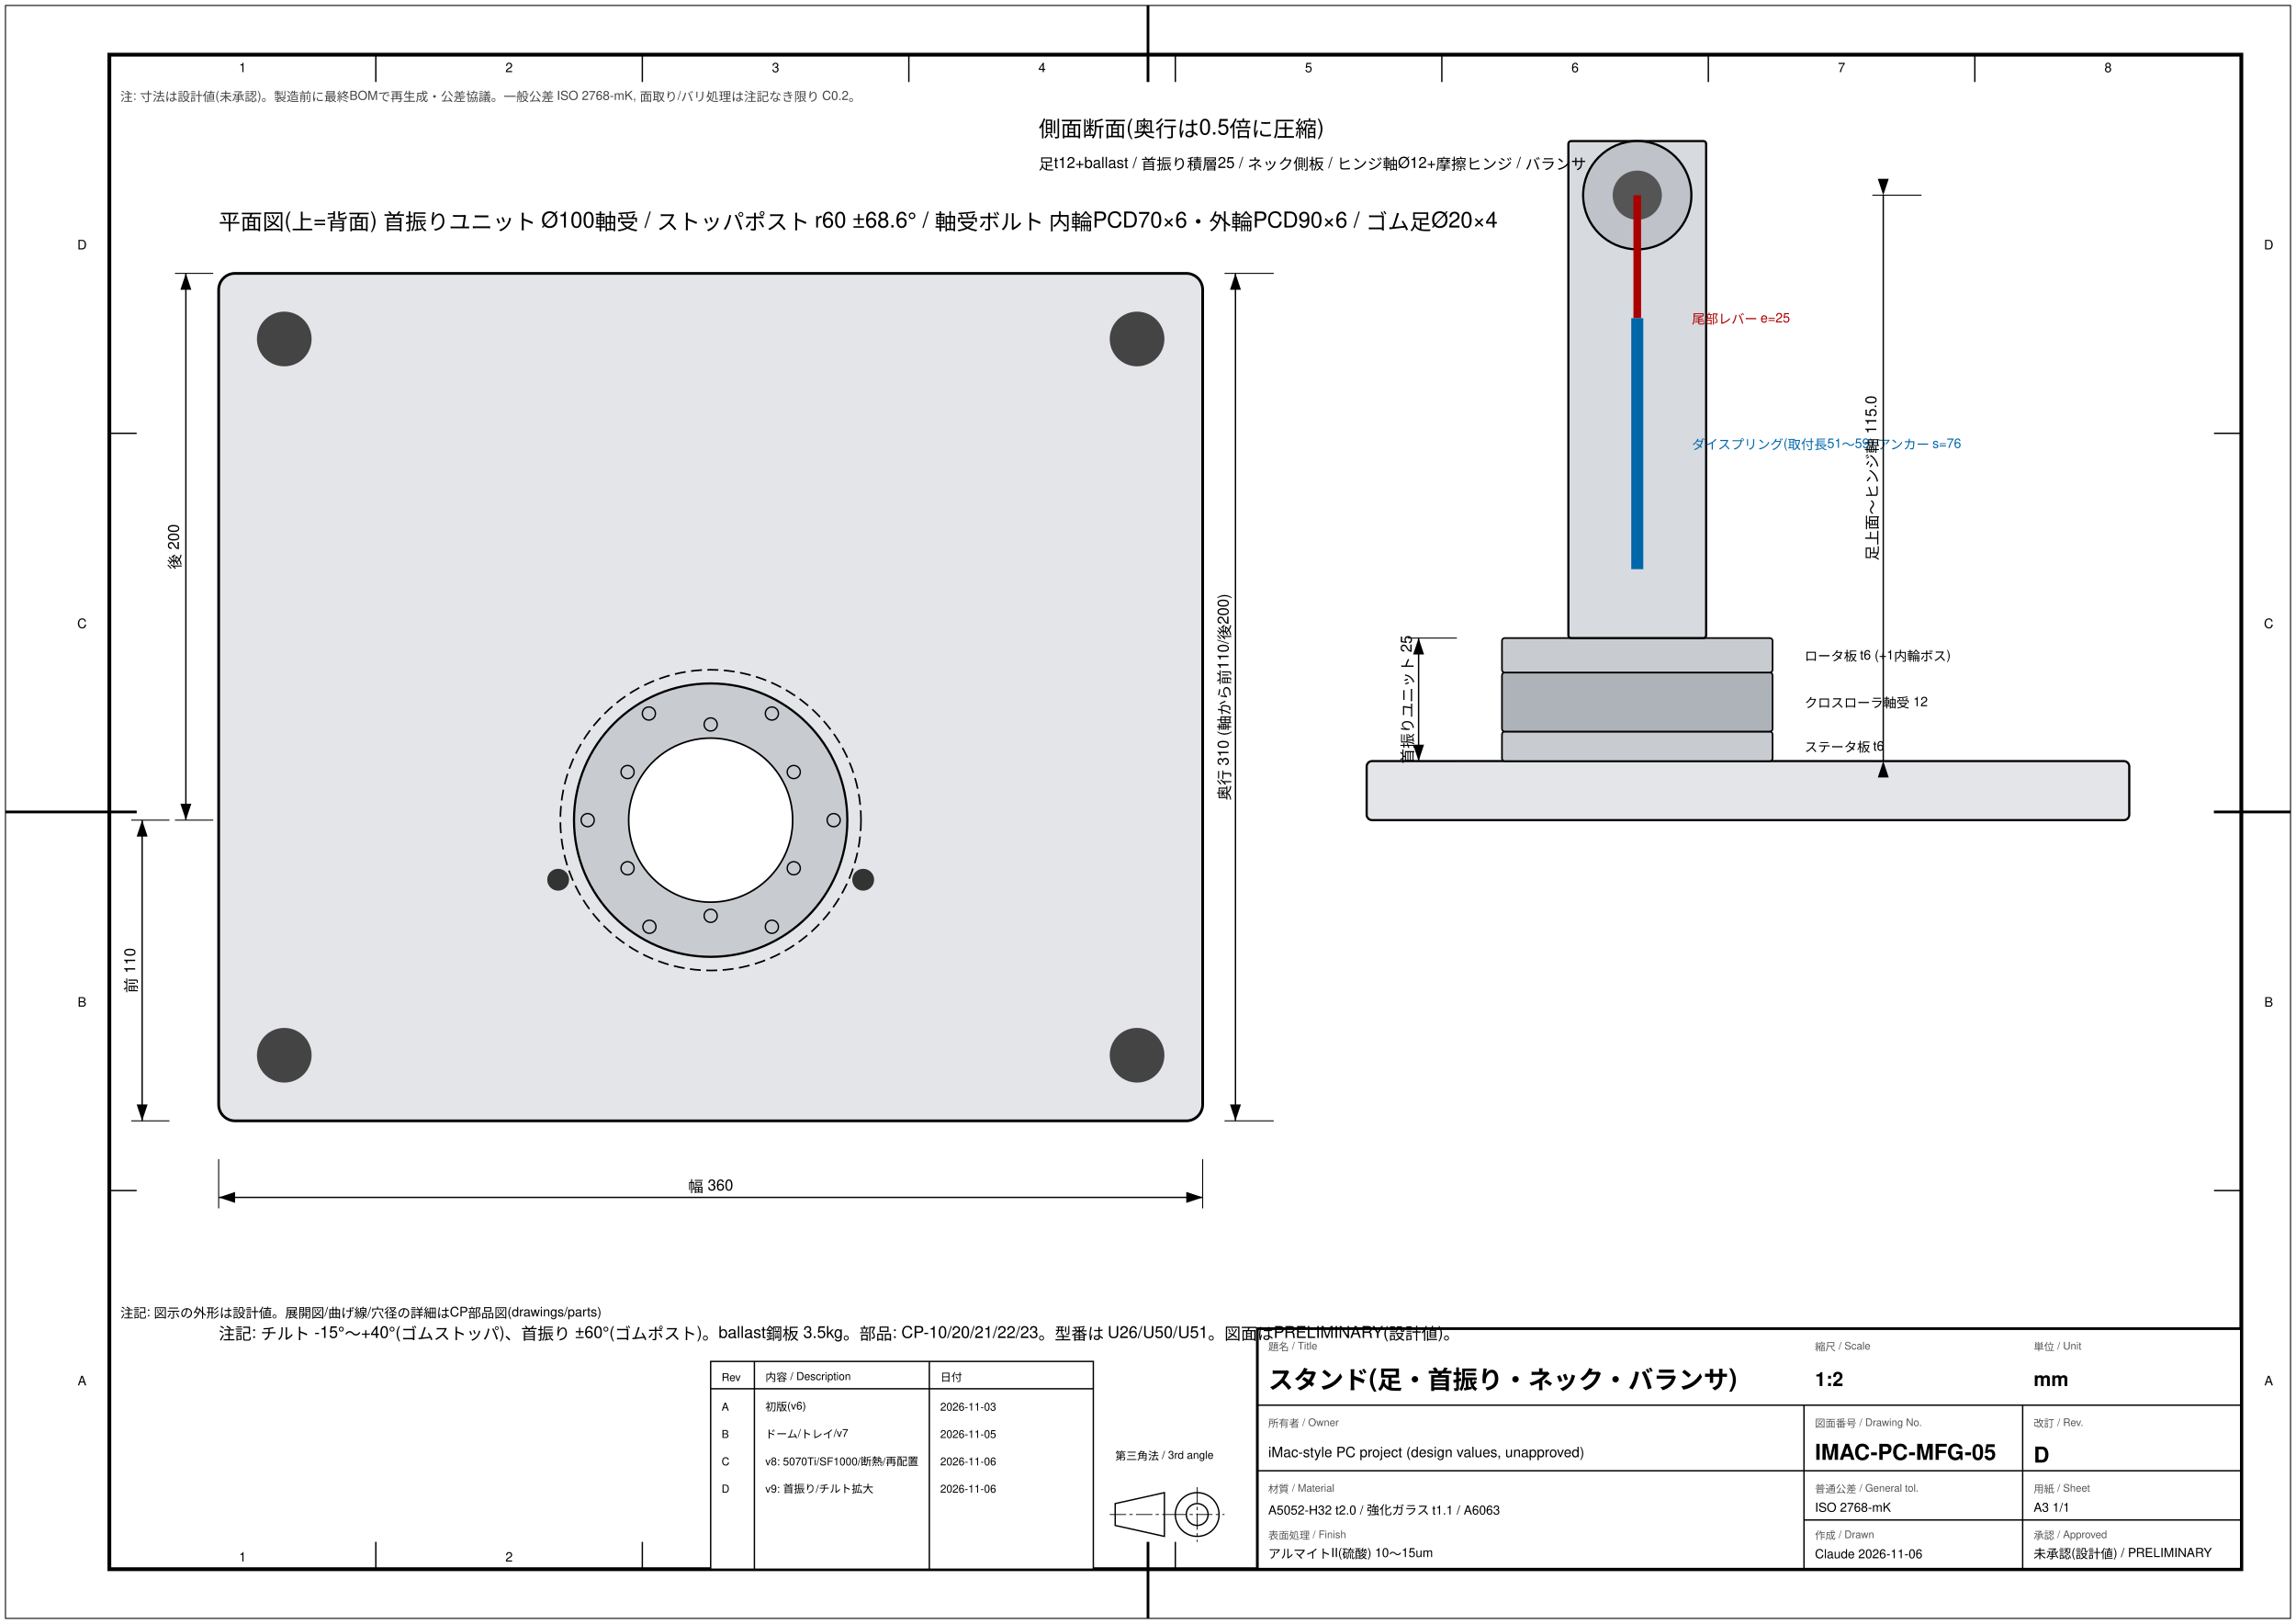
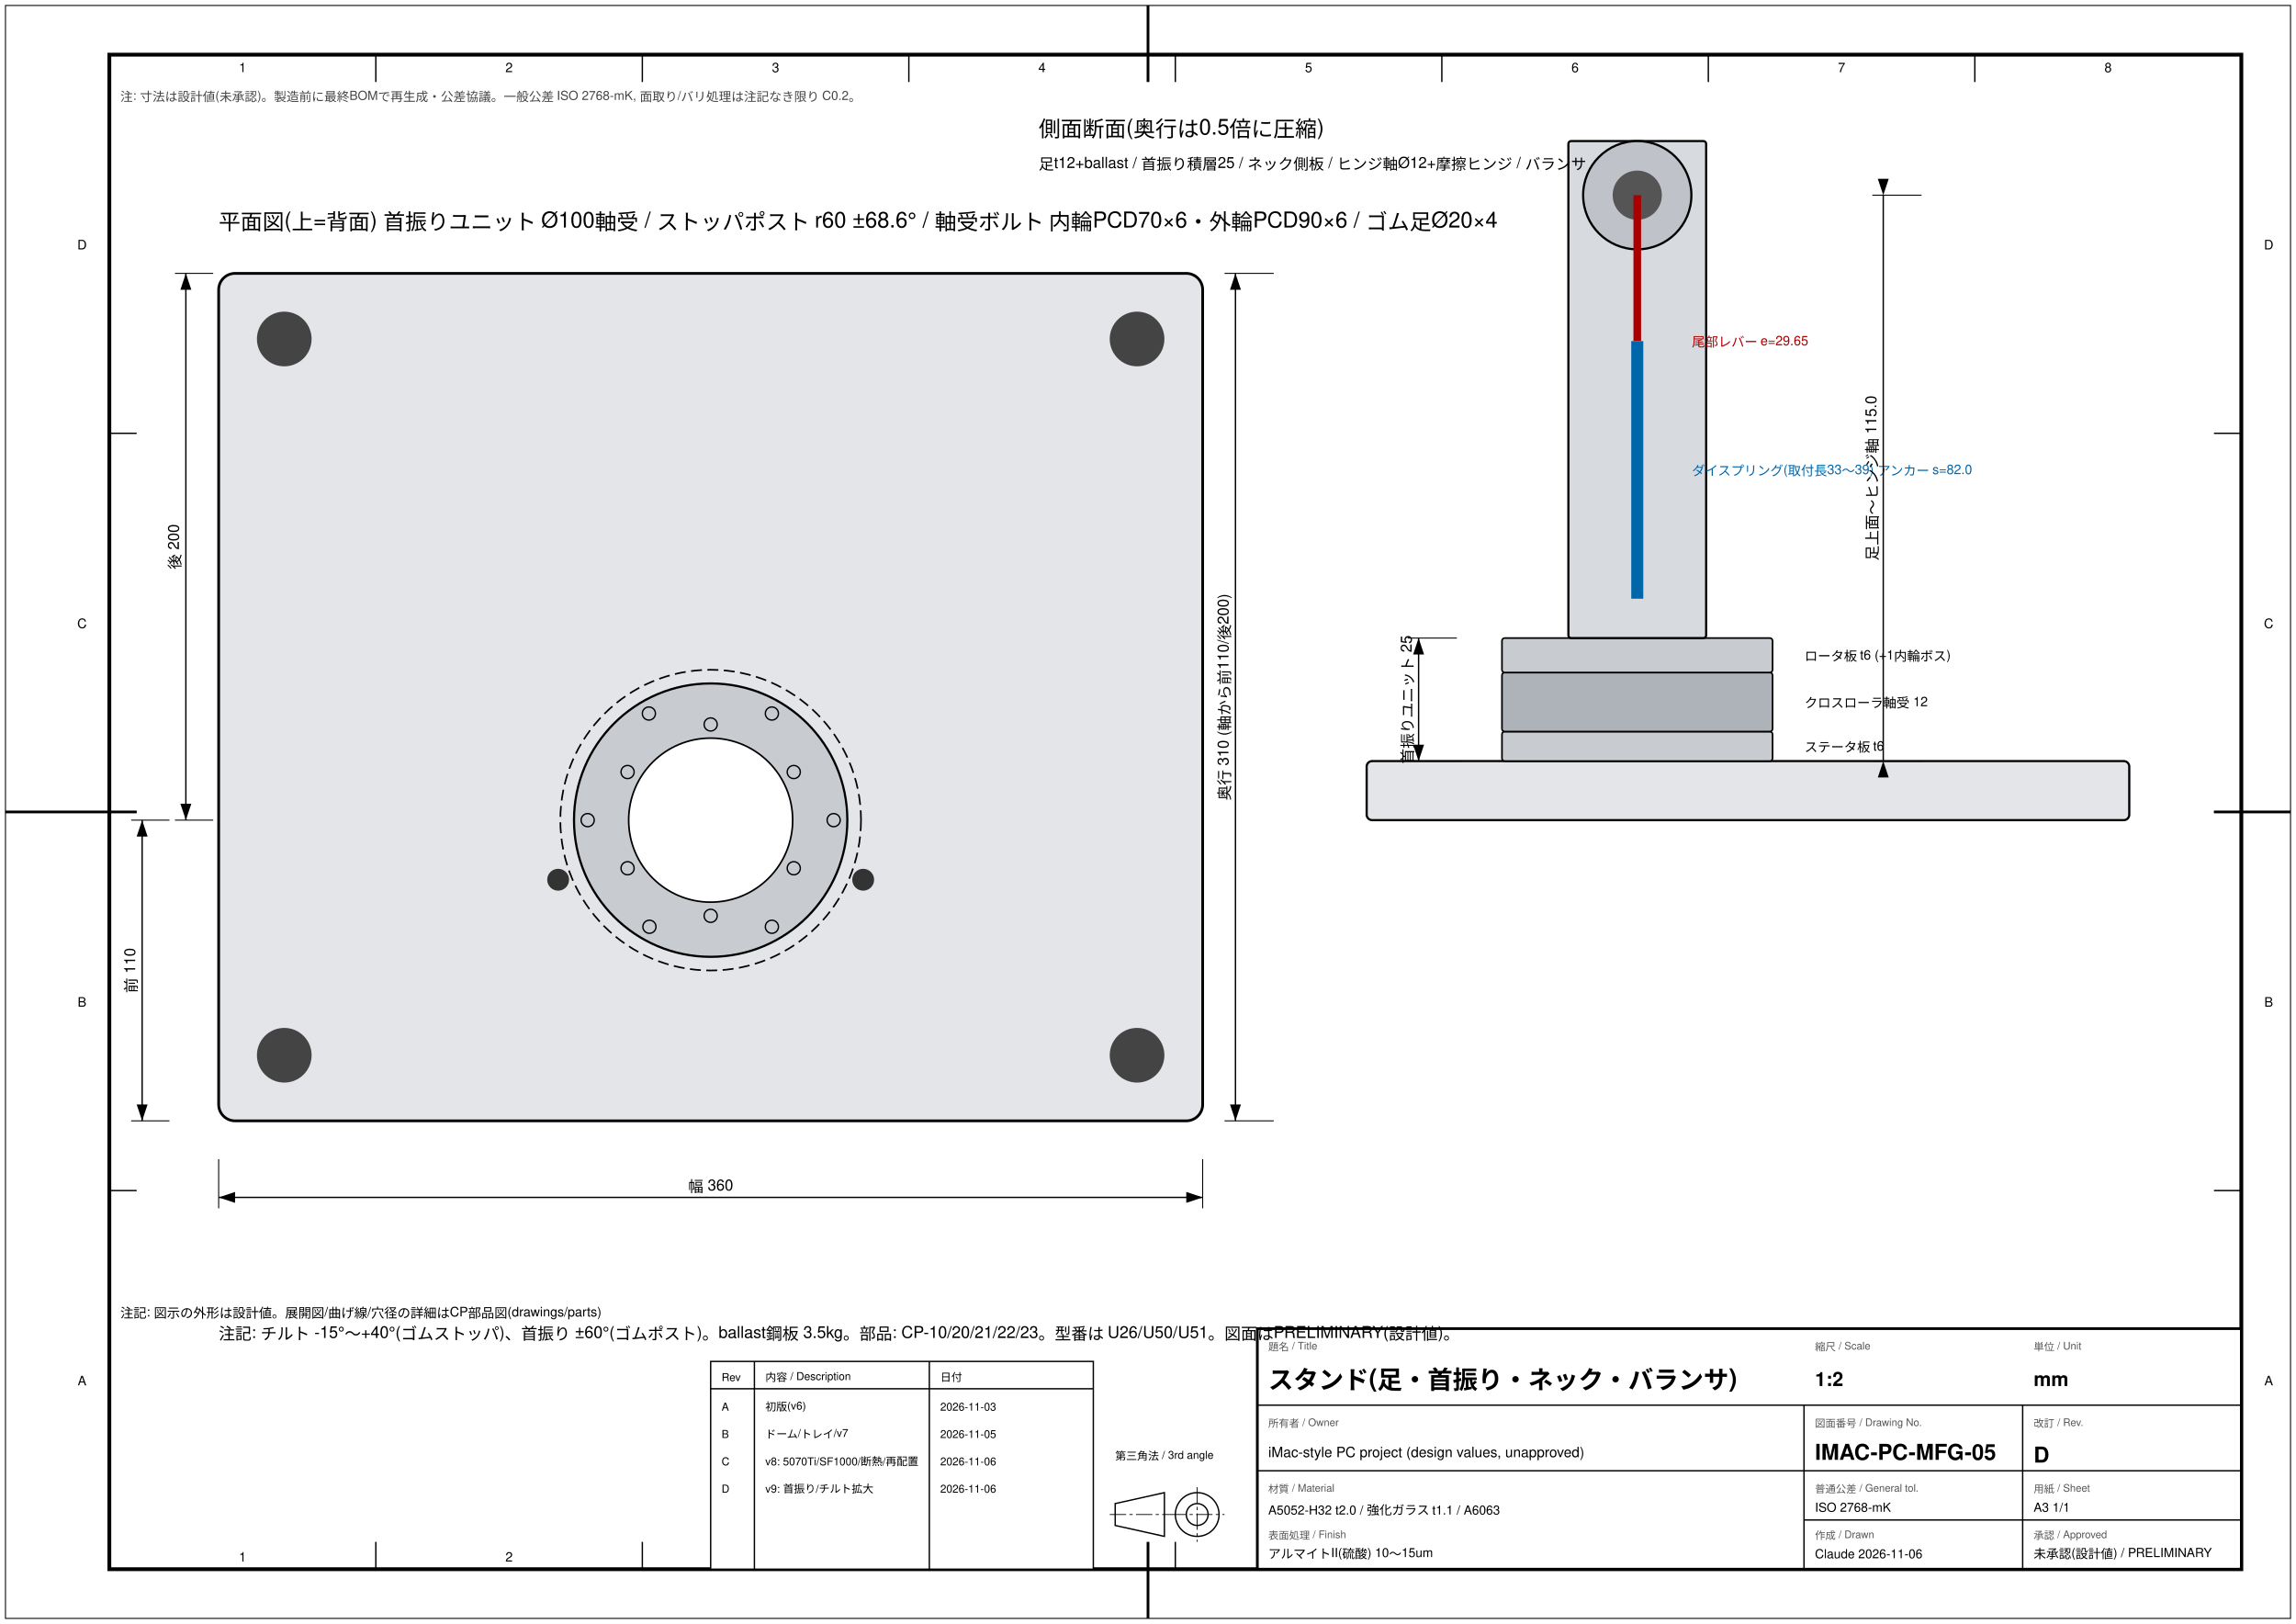
<svg xmlns="http://www.w3.org/2000/svg" viewBox="0 0 420 297" font-family="Helvetica,Arial,sans-serif">
  <rect width="100%" height="100%" fill="#fff" />
  <rect x="1" y="1" width="418" height="295" fill="none" stroke="#000" stroke-width=".18" />
  <rect x="20" y="10" width="390" height="277" fill="none" stroke="#000" stroke-width=".7" />
  <line x1="68.75" y1="10" x2="68.75" y2="15" stroke="#000" stroke-width="0.25" />
  <line x1="68.75" y1="287" x2="68.75" y2="282" stroke="#000" stroke-width="0.25" />
  <text x="44.38" y="13.20" font-size="2.4" text-anchor="middle" font-weight="normal" fill="#000">1</text>
  <text x="44.38" y="285.60" font-size="2.4" text-anchor="middle" font-weight="normal" fill="#000">1</text>
  <line x1="117.5" y1="10" x2="117.5" y2="15" stroke="#000" stroke-width="0.25" />
  <line x1="117.5" y1="287" x2="117.5" y2="282" stroke="#000" stroke-width="0.25" />
  <text x="93.12" y="13.20" font-size="2.4" text-anchor="middle" font-weight="normal" fill="#000">2</text>
  <text x="93.12" y="285.60" font-size="2.4" text-anchor="middle" font-weight="normal" fill="#000">2</text>
  <line x1="166.25" y1="10" x2="166.25" y2="15" stroke="#000" stroke-width="0.25" />
  <line x1="166.25" y1="287" x2="166.25" y2="282" stroke="#000" stroke-width="0.25" />
  <text x="141.88" y="13.20" font-size="2.4" text-anchor="middle" font-weight="normal" fill="#000">3</text>
  <text x="141.88" y="285.60" font-size="2.4" text-anchor="middle" font-weight="normal" fill="#000">3</text>
  <line x1="215.0" y1="10" x2="215.0" y2="15" stroke="#000" stroke-width="0.25" />
  <line x1="215.0" y1="287" x2="215.0" y2="282" stroke="#000" stroke-width="0.25" />
  <text x="190.62" y="13.20" font-size="2.4" text-anchor="middle" font-weight="normal" fill="#000">4</text>
  <text x="190.62" y="285.60" font-size="2.4" text-anchor="middle" font-weight="normal" fill="#000">4</text>
  <line x1="263.75" y1="10" x2="263.75" y2="15" stroke="#000" stroke-width="0.25" />
  <line x1="263.75" y1="287" x2="263.75" y2="282" stroke="#000" stroke-width="0.25" />
  <text x="239.38" y="13.20" font-size="2.4" text-anchor="middle" font-weight="normal" fill="#000">5</text>
  <text x="239.38" y="285.60" font-size="2.4" text-anchor="middle" font-weight="normal" fill="#000">5</text>
  <line x1="312.5" y1="10" x2="312.5" y2="15" stroke="#000" stroke-width="0.25" />
  <line x1="312.5" y1="287" x2="312.5" y2="282" stroke="#000" stroke-width="0.25" />
  <text x="288.12" y="13.20" font-size="2.4" text-anchor="middle" font-weight="normal" fill="#000">6</text>
  <text x="288.12" y="285.60" font-size="2.4" text-anchor="middle" font-weight="normal" fill="#000">6</text>
  <line x1="361.25" y1="10" x2="361.25" y2="15" stroke="#000" stroke-width="0.25" />
  <line x1="361.25" y1="287" x2="361.25" y2="282" stroke="#000" stroke-width="0.25" />
  <text x="336.88" y="13.20" font-size="2.4" text-anchor="middle" font-weight="normal" fill="#000">7</text>
  <text x="336.88" y="285.60" font-size="2.4" text-anchor="middle" font-weight="normal" fill="#000">7</text>
  <text x="385.62" y="13.20" font-size="2.4" text-anchor="middle" font-weight="normal" fill="#000">8</text>
  <text x="385.62" y="285.60" font-size="2.4" text-anchor="middle" font-weight="normal" fill="#000">8</text>
  <line x1="20" y1="79.25" x2="25" y2="79.25" stroke="#000" stroke-width="0.25" />
  <line x1="410" y1="79.25" x2="405" y2="79.25" stroke="#000" stroke-width="0.25" />
  <line x1="20" y1="148.5" x2="25" y2="148.5" stroke="#000" stroke-width="0.25" />
  <line x1="410" y1="148.5" x2="405" y2="148.5" stroke="#000" stroke-width="0.25" />
  <line x1="20" y1="217.75" x2="25" y2="217.75" stroke="#000" stroke-width="0.25" />
  <line x1="410" y1="217.75" x2="405" y2="217.75" stroke="#000" stroke-width="0.25" />
  <text x="15.00" y="45.62" font-size="2.4" text-anchor="middle" font-weight="normal" fill="#000">D</text>
  <text x="415.00" y="45.62" font-size="2.4" text-anchor="middle" font-weight="normal" fill="#000">D</text>
  <text x="15.00" y="114.88" font-size="2.4" text-anchor="middle" font-weight="normal" fill="#000">C</text>
  <text x="415.00" y="114.88" font-size="2.4" text-anchor="middle" font-weight="normal" fill="#000">C</text>
  <text x="15.00" y="184.12" font-size="2.4" text-anchor="middle" font-weight="normal" fill="#000">B</text>
  <text x="415.00" y="184.12" font-size="2.4" text-anchor="middle" font-weight="normal" fill="#000">B</text>
  <text x="15.00" y="253.38" font-size="2.4" text-anchor="middle" font-weight="normal" fill="#000">A</text>
  <text x="415.00" y="253.38" font-size="2.4" text-anchor="middle" font-weight="normal" fill="#000">A</text>
  <line x1="1" y1="148.5" x2="25" y2="148.5" stroke="#000" stroke-width="0.5" />
  <line x1="405" y1="148.5" x2="419" y2="148.5" stroke="#000" stroke-width="0.5" />
  <line x1="210.0" y1="1" x2="210.0" y2="15" stroke="#000" stroke-width="0.5" />
  <line x1="210.0" y1="282" x2="210.0" y2="296" stroke="#000" stroke-width="0.5" />
  <rect x="230" y="243" width="180" height="44" fill="#fff" stroke="#000" stroke-width=".5" />
  <line x1="230" y1="257" x2="410" y2="257" stroke="#000" stroke-width="0.25" />
  <line x1="230" y1="269" x2="410" y2="269" stroke="#000" stroke-width="0.25" />
  <line x1="330" y1="257" x2="330" y2="287" stroke="#000" stroke-width="0.25" />
  <line x1="370" y1="257" x2="370" y2="287" stroke="#000" stroke-width="0.25" />
  <line x1="330" y1="278" x2="410" y2="278" stroke="#000" stroke-width="0.25" />
  <text x="232.00" y="247.00" font-size="1.9" text-anchor="start" font-weight="normal" fill="#555">題名 / Title</text>
  <text x="232.00" y="254.00" font-size="4.6" text-anchor="start" font-weight="bold" fill="#000">スタンド(足・首振り・ネック・バランサ)</text>
  <text x="232.00" y="261.00" font-size="1.9" text-anchor="start" font-weight="normal" fill="#555">所有者 / Owner</text>
  <text x="232.00" y="266.50" font-size="2.6" text-anchor="start" font-weight="normal" fill="#000">iMac-style PC project (design values, unapproved)</text>
  <text x="232.00" y="273.00" font-size="1.9" text-anchor="start" font-weight="normal" fill="#555">材質 / Material</text>
  <text x="232.00" y="277.00" font-size="2.3" text-anchor="start" font-weight="normal" fill="#000">A5052-H32 t2.0 / 強化ガラス t1.1 / A6063</text>
  <text x="232.00" y="281.50" font-size="1.9" text-anchor="start" font-weight="normal" fill="#555">表面処理 / Finish</text>
  <text x="232.00" y="285.00" font-size="2.3" text-anchor="start" font-weight="normal" fill="#000">アルマイトII(硫酸) 10〜15um</text>
  <text x="332.00" y="261.00" font-size="1.9" text-anchor="start" font-weight="normal" fill="#555">図面番号 / Drawing No.</text>
  <text x="332.00" y="267.00" font-size="4.0" text-anchor="start" font-weight="bold" fill="#000">IMAC-PC-MFG-05</text>
  <text x="332.00" y="273.00" font-size="1.9" text-anchor="start" font-weight="normal" fill="#555">普通公差 / General tol.</text>
  <text x="332.00" y="276.50" font-size="2.3" text-anchor="start" font-weight="normal" fill="#000">ISO 2768-mK</text>
  <text x="372.00" y="261.00" font-size="1.9" text-anchor="start" font-weight="normal" fill="#555">改訂 / Rev.</text>
  <text x="372.00" y="267.50" font-size="4.0" text-anchor="start" font-weight="bold" fill="#000">D</text>
  <text x="372.00" y="273.00" font-size="1.9" text-anchor="start" font-weight="normal" fill="#555">用紙 / Sheet</text>
  <text x="372.00" y="276.50" font-size="2.3" text-anchor="start" font-weight="normal" fill="#000">A3  1/1</text>
  <text x="332.00" y="247.00" font-size="1.9" text-anchor="start" font-weight="normal" fill="#555">縮尺 / Scale</text>
  <text x="332.00" y="253.50" font-size="3.6" text-anchor="start" font-weight="bold" fill="#000">1:2</text>
  <text x="372.00" y="247.00" font-size="1.9" text-anchor="start" font-weight="normal" fill="#555">単位 / Unit</text>
  <text x="372.00" y="253.50" font-size="3.6" text-anchor="start" font-weight="bold" fill="#000">mm</text>
  <text x="332.00" y="281.50" font-size="1.9" text-anchor="start" font-weight="normal" fill="#555">作成 / Drawn</text>
  <text x="332.00" y="285.00" font-size="2.3" text-anchor="start" font-weight="normal" fill="#000">Claude 2026-11-06</text>
  <text x="372.00" y="281.50" font-size="1.9" text-anchor="start" font-weight="normal" fill="#555">承認 / Approved</text>
  <text x="372.00" y="285.00" font-size="2.3" text-anchor="start" font-weight="normal" fill="#000">未承認(設計値) / PRELIMINARY</text>
  <g transform="translate(204,273)" stroke="#000" stroke-width=".25" fill="none">
    <path d="M0,2 L9,0 L9,8 L0,6 Z" />
    <line x1="-1" y1="4" x2="10" y2="4" stroke="#000" stroke-width="0.15" stroke-dasharray="3,0.6,0.6,0.6" />
    <circle cx="15" cy="4" r="4" />
    <circle cx="15" cy="4" r="2" />
    <line x1="10" y1="4" x2="20" y2="4" stroke="#000" stroke-width="0.15" stroke-dasharray="3,0.6,0.6,0.6" />
    <line x1="15" y1="-1" x2="15" y2="9" stroke="#000" stroke-width="0.15" stroke-dasharray="3,0.6,0.6,0.6" />
  </g>
  <text x="204.00" y="267.00" font-size="2.0" text-anchor="start" font-weight="normal" fill="#000">第三角法 / 3rd angle</text>
  <rect x="130" y="249" width="70" height="38" fill="#fff" stroke="#000" stroke-width=".25" />
  <line x1="130" y1="254" x2="200" y2="254" stroke="#000" stroke-width="0.25" />
  <line x1="138" y1="249" x2="138" y2="287" stroke="#000" stroke-width="0.25" />
  <line x1="170" y1="249" x2="170" y2="287" stroke="#000" stroke-width="0.25" />
  <text x="132.00" y="252.60" font-size="2.0" text-anchor="start" font-weight="normal" fill="#000">Rev</text>
  <text x="140.00" y="252.60" font-size="2.0" text-anchor="start" font-weight="normal" fill="#000">内容 / Description</text>
  <text x="172.00" y="252.60" font-size="2.0" text-anchor="start" font-weight="normal" fill="#000">日付</text>
  <text x="132.00" y="258.00" font-size="2.0" text-anchor="start" font-weight="normal" fill="#000">A</text>
  <text x="140.00" y="258.00" font-size="2.0" text-anchor="start" font-weight="normal" fill="#000">初版(v6)</text>
  <text x="172.00" y="258.00" font-size="2.0" text-anchor="start" font-weight="normal" fill="#000">2026-11-03</text>
  <text x="132.00" y="263.00" font-size="2.0" text-anchor="start" font-weight="normal" fill="#000">B</text>
  <text x="140.00" y="263.00" font-size="2.0" text-anchor="start" font-weight="normal" fill="#000">ドーム/トレイ/v7</text>
  <text x="172.00" y="263.00" font-size="2.0" text-anchor="start" font-weight="normal" fill="#000">2026-11-05</text>
  <text x="132.00" y="268.00" font-size="2.0" text-anchor="start" font-weight="normal" fill="#000">C</text>
  <text x="140.00" y="268.00" font-size="2.0" text-anchor="start" font-weight="normal" fill="#000">v8: 5070Ti/SF1000/断熱/再配置</text>
  <text x="172.00" y="268.00" font-size="2.0" text-anchor="start" font-weight="normal" fill="#000">2026-11-06</text>
  <text x="132.00" y="273.00" font-size="2.0" text-anchor="start" font-weight="normal" fill="#000">D</text>
  <text x="140.00" y="273.00" font-size="2.0" text-anchor="start" font-weight="normal" fill="#000">v9: 首振り/チルト拡大</text>
  <text x="172.00" y="273.00" font-size="2.0" text-anchor="start" font-weight="normal" fill="#000">2026-11-06</text>
  <text x="22.00" y="241.00" font-size="2.4" text-anchor="start" font-weight="normal" fill="#000">注記: 図示の外形は設計値。展開図/曲げ線/穴径の詳細はCP部品図(drawings/parts)</text>
  <text x="22.00" y="18.50" font-size="2.3" text-anchor="start" font-weight="normal" fill="#444">注: 寸法は設計値(未承認)。製造前に最終BOMで再生成・公差協議。一般公差 ISO 2768-mK, 面取り/バリ処理は注記なき限り C0.2。</text>
  <g transform="translate(0,0)">
    <rect x="40" y="50" width="180.0" height="155.0" rx="3" fill="#e3e5e8" stroke="#000" stroke-width="0.5" />
    <circle cx="130.0" cy="150.0" r="25.0" fill="#c8cbd0" stroke="#000" stroke-width=".4" />
    <circle cx="130.0" cy="150.0" r="15.0" fill="#fff" stroke="#000" stroke-width=".3" />
    <circle cx="130.0" cy="150.0" r="27.5" fill="none" stroke="#000" stroke-width=".3" stroke-dasharray="2 1" />
    <circle cx="157.9" cy="160.9" r="2.0" fill="#333" />
    <circle cx="102.1" cy="160.9" r="2.0" fill="#333" />
    <circle cx="145.2" cy="158.8" r="1.2" fill="none" stroke="#000" stroke-width=".25" />
    <circle cx="152.5" cy="150.0" r="1.2" fill="none" stroke="#000" stroke-width=".25" />
    <circle cx="130.0" cy="167.5" r="1.2" fill="none" stroke="#000" stroke-width=".25" />
    <circle cx="141.2" cy="169.5" r="1.2" fill="none" stroke="#000" stroke-width=".25" />
    <circle cx="114.8" cy="158.8" r="1.2" fill="none" stroke="#000" stroke-width=".25" />
    <circle cx="118.8" cy="169.5" r="1.2" fill="none" stroke="#000" stroke-width=".25" />
    <circle cx="114.8" cy="141.2" r="1.2" fill="none" stroke="#000" stroke-width=".25" />
    <circle cx="107.5" cy="150.0" r="1.2" fill="none" stroke="#000" stroke-width=".25" />
    <circle cx="130.0" cy="132.5" r="1.2" fill="none" stroke="#000" stroke-width=".25" />
    <circle cx="118.7" cy="130.5" r="1.2" fill="none" stroke="#000" stroke-width=".25" />
    <circle cx="145.2" cy="141.2" r="1.2" fill="none" stroke="#000" stroke-width=".25" />
    <circle cx="141.2" cy="130.5" r="1.2" fill="none" stroke="#000" stroke-width=".25" />
    <circle cx="52.0" cy="62.0" r="5.0" fill="#444" />
    <circle cx="52.0" cy="193.0" r="5.0" fill="#444" />
    <circle cx="208.0" cy="62.0" r="5.0" fill="#444" />
    <circle cx="208.0" cy="193.0" r="5.0" fill="#444" />
    <line x1="40" y1="212.0" x2="40" y2="221.0" stroke="#000" stroke-width="0.18" />
    <line x1="220.0" y1="212.0" x2="220.0" y2="221.0" stroke="#000" stroke-width="0.18" />
    <line x1="40" y1="219.0" x2="220.0" y2="219.0" stroke="#000" stroke-width="0.25" />
    <path d="M40,219.0 l3,-1 v2 z M220.0,219.0 l-3,-1 v2 z" fill="#000" />
    <text x="130.00" y="218.00" font-size="2.8" text-anchor="middle" font-weight="normal" fill="#000">幅 360</text>
    <line x1="233.0" y1="50" x2="224.0" y2="50" stroke="#000" stroke-width="0.18" />
    <line x1="233.0" y1="205.0" x2="224.0" y2="205.0" stroke="#000" stroke-width="0.18" />
    <line x1="226.0" y1="50" x2="226.0" y2="205.0" stroke="#000" stroke-width="0.25" />
    <path d="M226.0,50 l-1,3 h2 z M226.0,205.0 l-1,-3 h2 z" fill="#000" />
    <text x="225.00" y="127.50" font-size="2.8" text-anchor="middle" transform="rotate(-90 225.00 127.50)">奥行 310 (軸から前110/後200)</text>
    <line x1="39" y1="50" x2="32" y2="50" stroke="#000" stroke-width="0.18" />
    <line x1="39" y1="150.0" x2="32" y2="150.0" stroke="#000" stroke-width="0.18" />
    <line x1="34" y1="50" x2="34" y2="150.0" stroke="#000" stroke-width="0.25" />
    <path d="M34,50 l-1,3 h2 z M34,150.0 l-1,-3 h2 z" fill="#000" />
    <text x="33.00" y="100.00" font-size="2.8" text-anchor="middle" transform="rotate(-90 33.00 100.00)">後 200</text>
    <line x1="31" y1="150.0" x2="24" y2="150.0" stroke="#000" stroke-width="0.18" />
    <line x1="31" y1="205.0" x2="24" y2="205.0" stroke="#000" stroke-width="0.18" />
    <line x1="26" y1="150.0" x2="26" y2="205.0" stroke="#000" stroke-width="0.25" />
    <path d="M26,150.0 l-1,3 h2 z M26,205.0 l-1,-3 h2 z" fill="#000" />
    <text x="25.00" y="177.50" font-size="2.8" text-anchor="middle" transform="rotate(-90 25.00 177.50)">前 110</text>
    <text x="40" y="42" font-size="4">平面図(上=背面) 首振りユニット Ø100軸受 / ストッパポスト r60 ±68.6° / 軸受ボルト 内輪PCD70×6・外輪PCD90×6 / ゴム足Ø20×4</text>
    <rect x="250" y="139.2" width="139.5" height="10.8" rx="1" fill="#e3e5e8" stroke="#000" stroke-width="0.4" />
    <rect x="274.75" y="133.8" width="49.5" height="5.4" rx="0.5" fill="#c8cbd0" stroke="#000" stroke-width="0.3" />
    <text x="330.1" y="137.5" font-size="2.4">ステータ板 t6</text>
    <rect x="274.75" y="123.0" width="49.5" height="10.8" rx="0.5" fill="#aeb3ba" stroke="#000" stroke-width="0.3" />
    <text x="330.1" y="129.4" font-size="2.4">クロスローラ軸受 12</text>
    <rect x="274.75" y="116.7" width="49.5" height="6.3" rx="0.5" fill="#c8cbd0" stroke="#000" stroke-width="0.3" />
    <text x="330.1" y="120.85" font-size="2.4">ロータ板 t6 (+1内輪ボス)</text>
    <rect x="286.9" y="25.8" width="25.2" height="90.9" rx="0.5" fill="#d7dadf" stroke="#000" stroke-width="0.4" />
    <circle cx="299.5" cy="35.7" r="9.9" fill="#bfc3c9" stroke="#000" stroke-width=".4" />
    <circle cx="299.5" cy="35.7" r="4.5" fill="#555" />
-     <line x1="299.5" y1="35.7" x2="299.5" y2="58.2" stroke="#a00" stroke-width="1.4" />
-     <line x1="299.5" y1="58.2" x2="299.5" y2="104.1" stroke="#06a" stroke-width="2.2" />
-     <text x="309.5" y="59.2" font-size="2.4" fill="#a00">尾部レバー e=25</text>
-     <text x="309.5" y="82.15" font-size="2.4" fill="#06a">ダイスプリング(取付長51〜59) アンカー s=76</text>
+     <line x1="299.5" y1="35.7" x2="299.5" y2="62.385" stroke="#a00" stroke-width="1.4" />
+     <line x1="299.5" y1="62.385" x2="299.5" y2="109.5" stroke="#06a" stroke-width="2.2" />
+     <text x="309.5" y="63.385" font-size="2.4" fill="#a00">尾部レバー e=29.65</text>
+     <text x="309.5" y="86.942" font-size="2.4" fill="#06a">ダイスプリング(取付長33〜39) アンカー s=82.0</text>
    <line x1="351.5" y1="139.2" x2="342.5" y2="139.2" stroke="#000" stroke-width="0.18" />
    <line x1="351.5" y1="35.7" x2="342.5" y2="35.7" stroke="#000" stroke-width="0.18" />
    <line x1="344.5" y1="139.2" x2="344.5" y2="35.7" stroke="#000" stroke-width="0.25" />
    <path d="M344.5,139.2 l-1,3 h2 z M344.5,35.7 l-1,-3 h2 z" fill="#000" />
    <text x="343.50" y="87.45" font-size="2.8" text-anchor="middle" transform="rotate(-90 343.50 87.45)">足上面〜ヒンジ軸 115.0</text>
    <line x1="266.5" y1="116.7" x2="257.5" y2="116.7" stroke="#000" stroke-width="0.18" />
    <line x1="266.5" y1="139.2" x2="257.5" y2="139.2" stroke="#000" stroke-width="0.18" />
    <line x1="259.5" y1="116.7" x2="259.5" y2="139.2" stroke="#000" stroke-width="0.25" />
    <path d="M259.5,116.7 l-1,3 h2 z M259.5,139.2 l-1,-3 h2 z" fill="#000" />
    <text x="258.50" y="127.95" font-size="2.8" text-anchor="middle" transform="rotate(-90 258.50 127.95)">首振りユニット 25</text>
    <text x="190" y="25" font-size="4">側面断面(奥行は0.5倍に圧縮)</text>
    <text x="190" y="31" font-size="2.8">足t12+ballast / 首振り積層25 / ネック側板 / ヒンジ軸Ø12+摩擦ヒンジ / バランサ</text>
    <text x="40" y="245.0" font-size="3">注記: チルト -15°〜+40°(ゴムストッパ)、首振り ±60°(ゴムポスト)。ballast鋼板 3.5kg。部品: CP-10/20/21/22/23。型番は U26/U50/U51。図面はPRELIMINARY(設計値)。</text>
  </g>
</svg>
